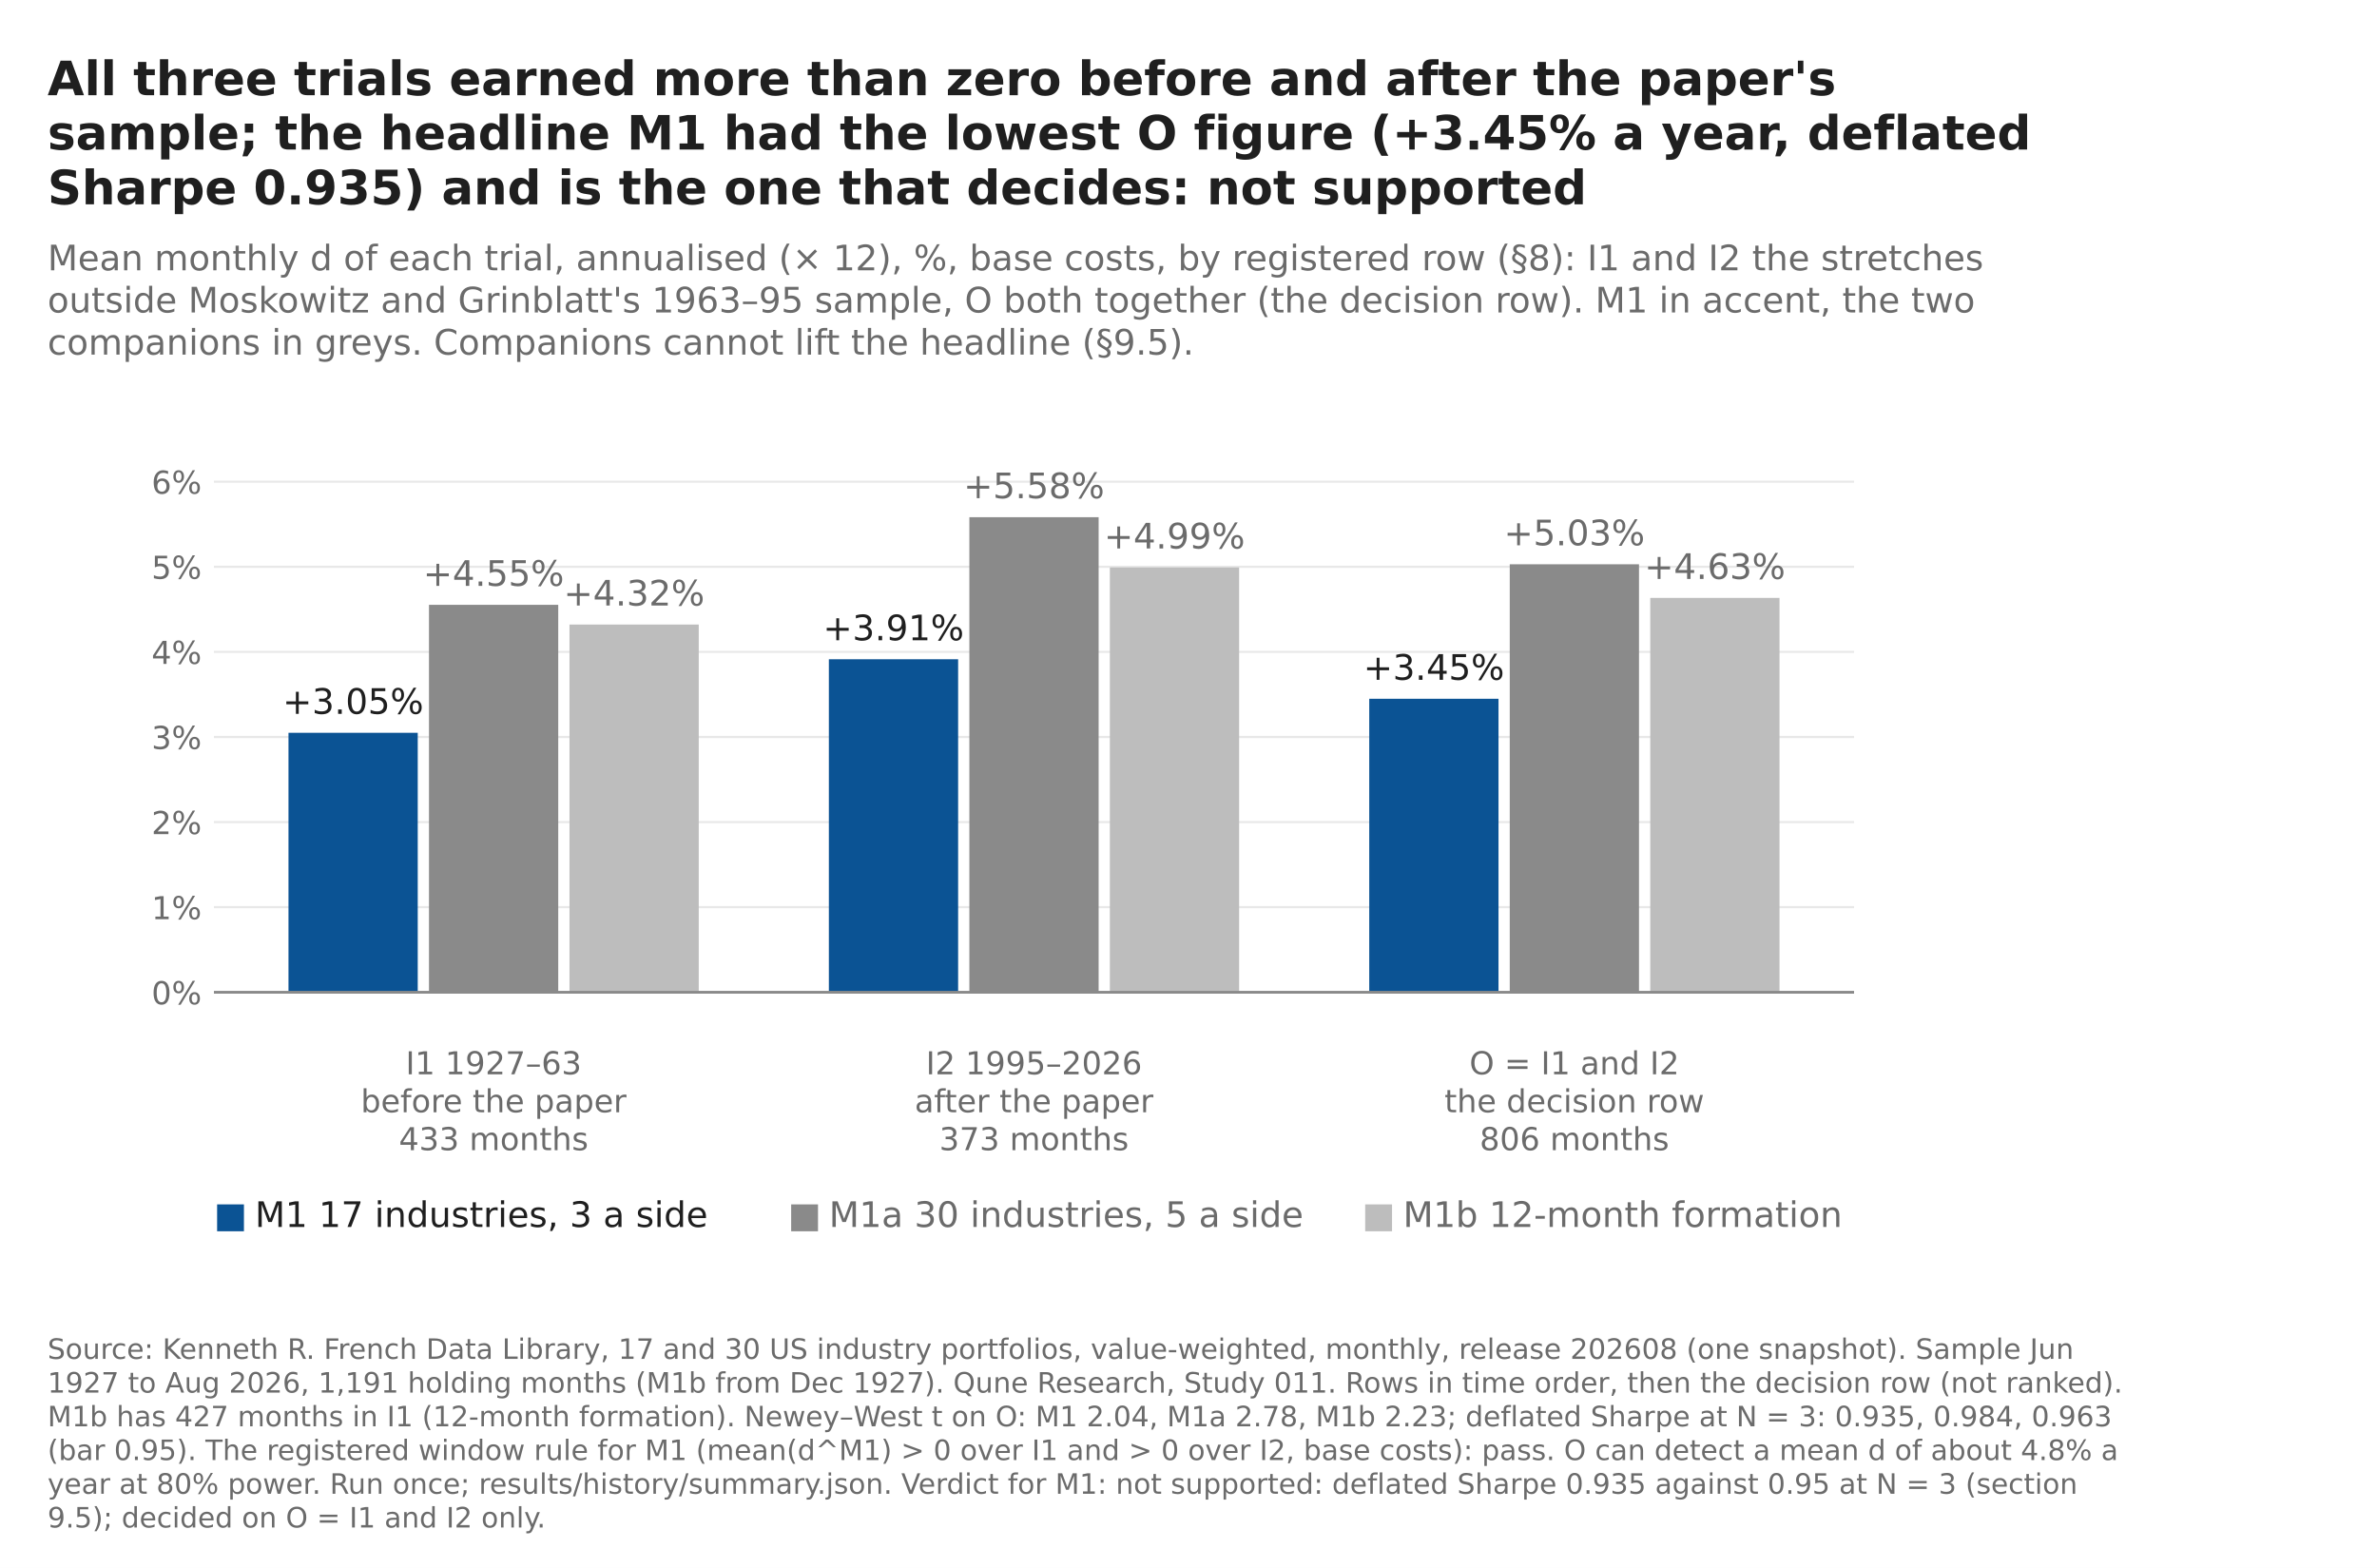
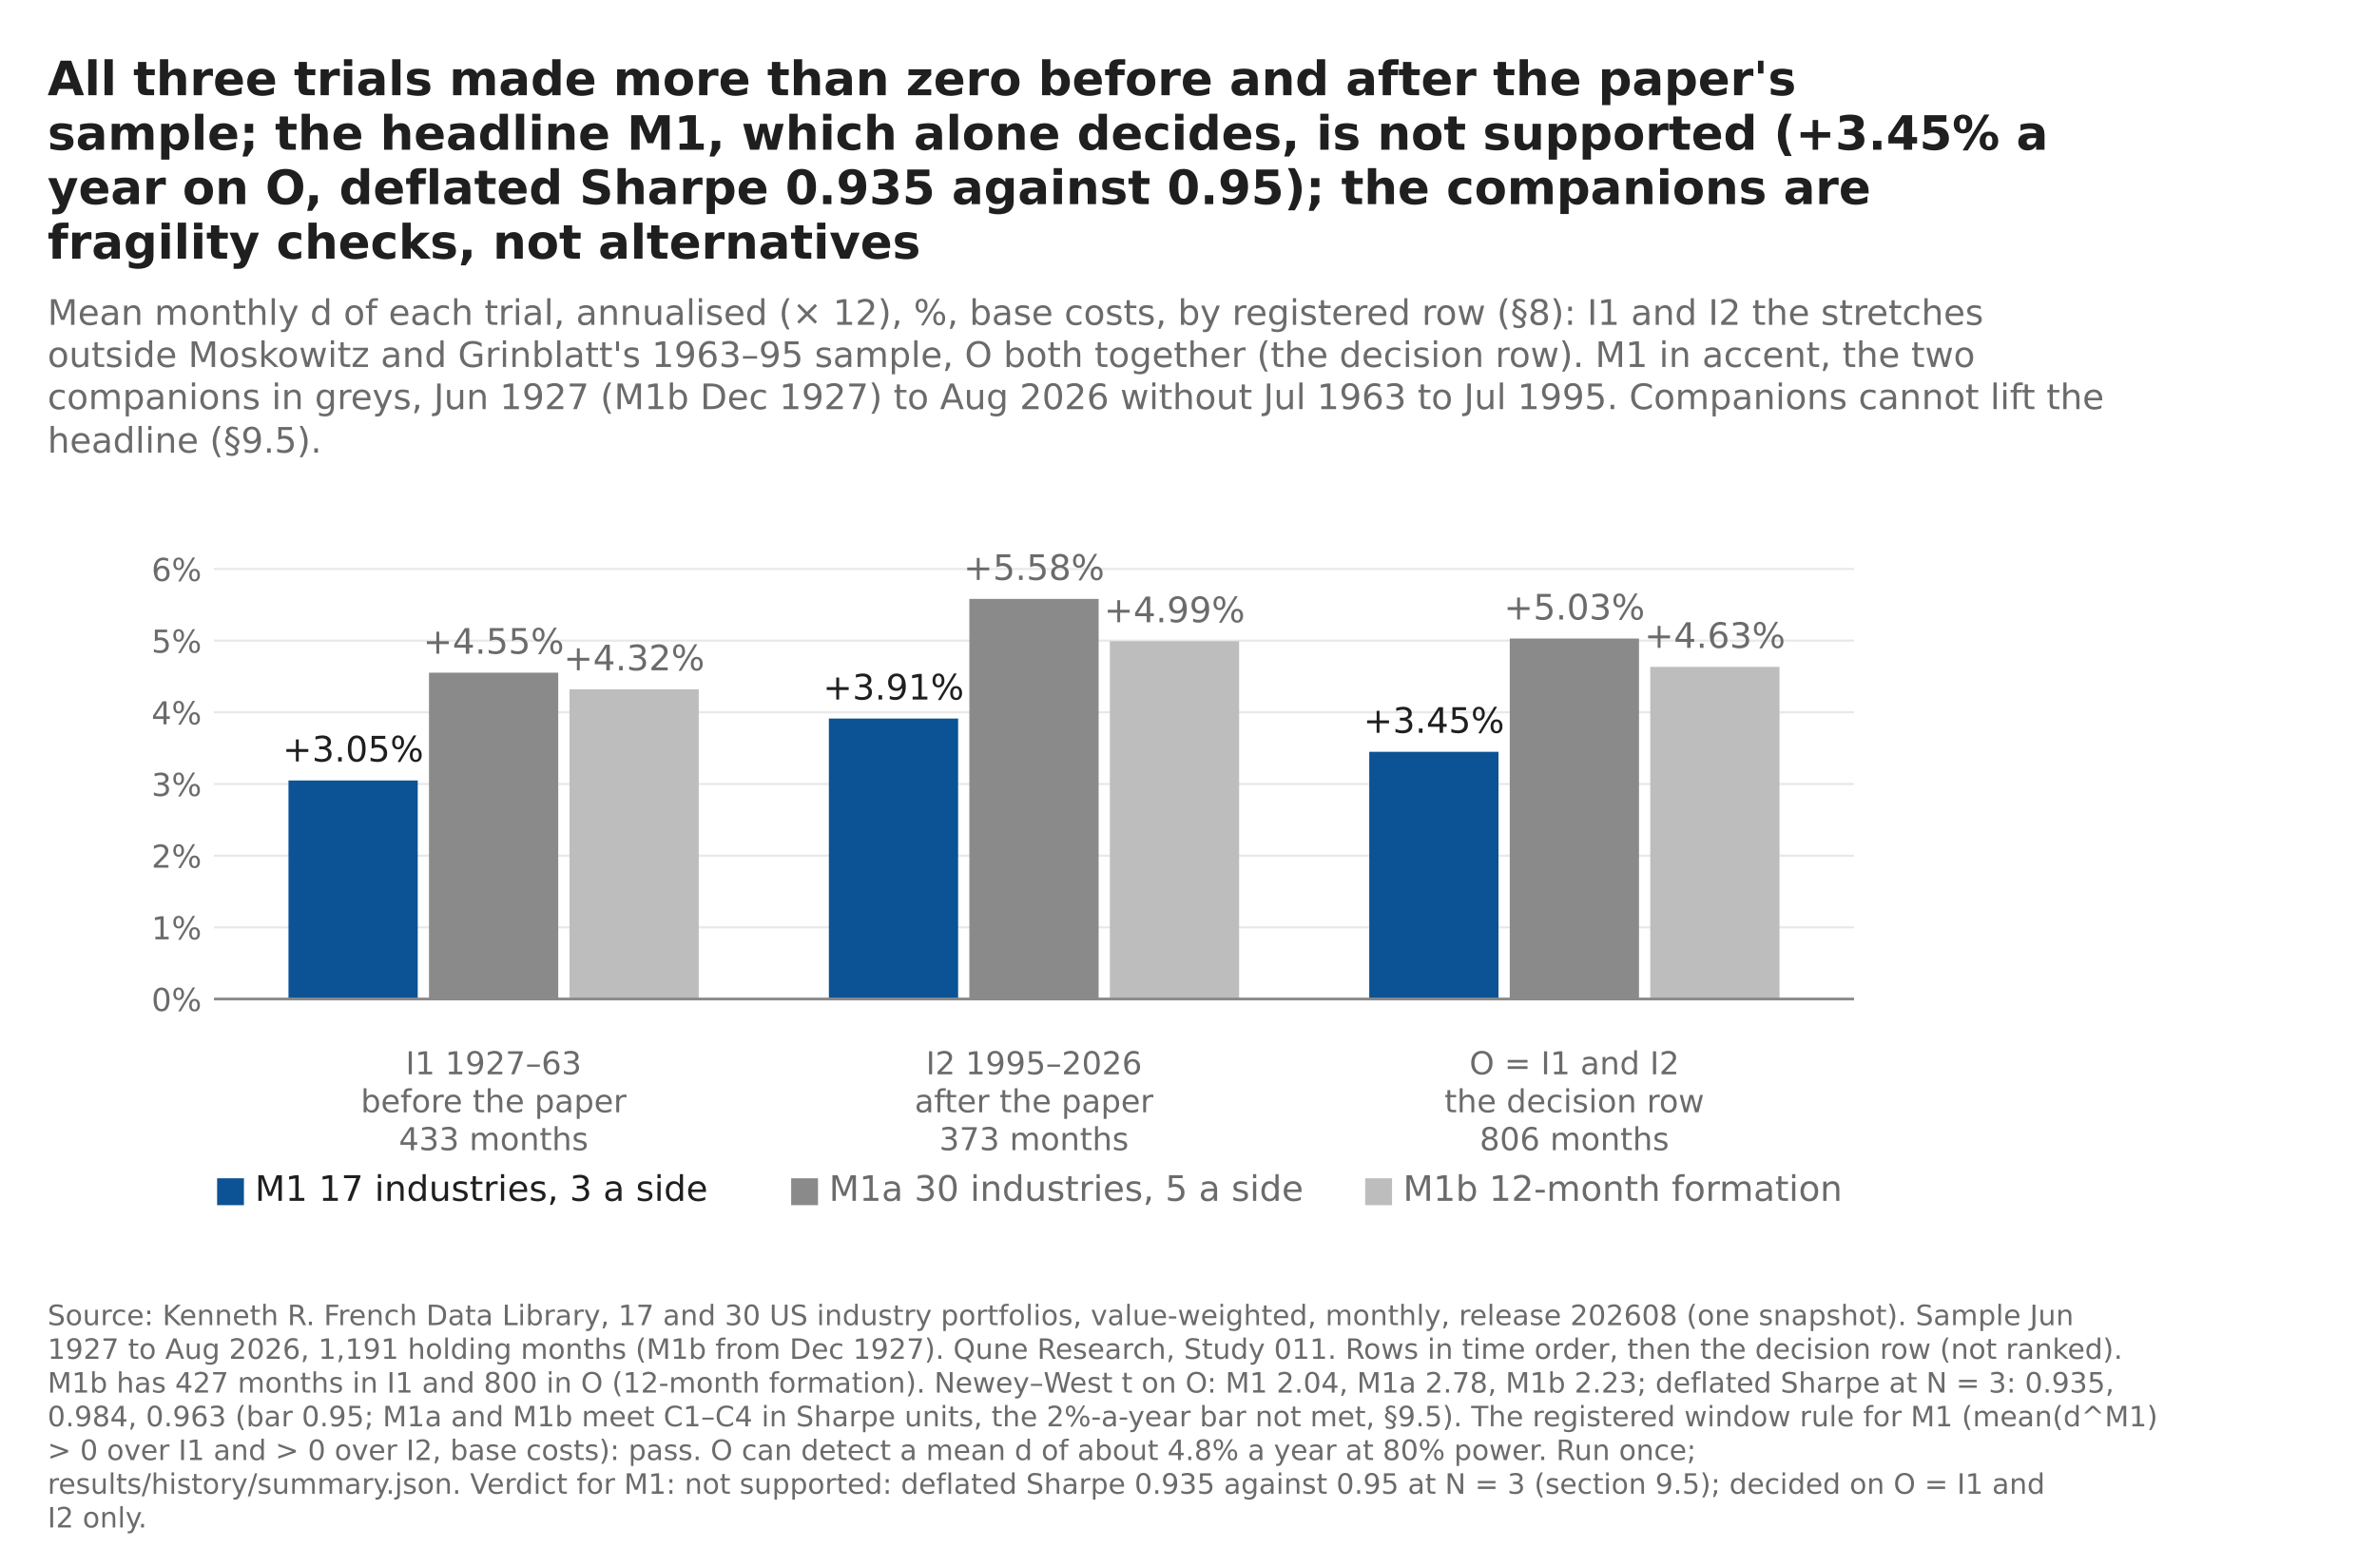
<svg xmlns="http://www.w3.org/2000/svg" width="676.8pt" height="446.4pt" viewBox="0 0 676.8 446.4" version="1.1">
  <defs>
    <style type="text/css">*{stroke-linejoin: round; stroke-linecap: butt}</style>
  </defs>
  <g id="figure_1">
    <g id="patch_1">
      <path d="M 0 446.4  L 676.8 446.4  L 676.8 0  L 0 0  z " style="fill: #ffffff" />
    </g>
    <g id="axes_1">
      <g id="patch_2">
-         <path d="M 60.912 294.624  L 527.904 294.624  L 527.904 120.199  L 60.912 120.199  z " style="fill: #ffffff" />
+         <path d="M 60.912 294.624  L 527.904 294.624  L 527.904 147.724  L 60.912 147.724  z " style="fill: #ffffff" />
      </g>
      <g id="matplotlib.axis_1">
        <g id="xtick_1">
          <g id="line2d_1" />
          <g id="text_1">
            <text style="font-size: 9px; font-family: 'DejaVu Sans', sans-serif; fill: #6b6b6b" transform="translate(115.4957 305.8628)">I1 1927–63</text>
            <text style="font-size: 9px; font-family: 'DejaVu Sans', sans-serif; fill: #6b6b6b" transform="translate(102.7269 316.6652)">before the paper</text>
            <text style="font-size: 9px; font-family: 'DejaVu Sans', sans-serif; fill: #6b6b6b" transform="translate(113.5769 327.4677)">433 months</text>
          </g>
        </g>
        <g id="xtick_2">
          <g id="line2d_2" />
          <g id="text_2">
            <text style="font-size: 9px; font-family: 'DejaVu Sans', sans-serif; fill: #6b6b6b" transform="translate(263.6322 305.8628)">I2 1995–2026</text>
            <text style="font-size: 9px; font-family: 'DejaVu Sans', sans-serif; fill: #6b6b6b" transform="translate(260.4267 316.6652)">after the paper</text>
            <text style="font-size: 9px; font-family: 'DejaVu Sans', sans-serif; fill: #6b6b6b" transform="translate(267.4396 327.4677)">373 months</text>
          </g>
        </g>
        <g id="xtick_3">
          <g id="line2d_3" />
          <g id="text_3">
            <text style="font-size: 9px; font-family: 'DejaVu Sans', sans-serif; fill: #6b6b6b" transform="translate(418.3894 305.8635)">O = I1 and I2</text>
            <text style="font-size: 9px; font-family: 'DejaVu Sans', sans-serif; fill: #6b6b6b" transform="translate(411.2913 316.6659)">the decision row</text>
            <text style="font-size: 9px; font-family: 'DejaVu Sans', sans-serif; fill: #6b6b6b" transform="translate(421.3024 327.4684)">806 months</text>
          </g>
        </g>
      </g>
      <g id="matplotlib.axis_2">
        <g id="ytick_1">
          <g id="line2d_4">
-             <path d="M 60.912 282.51  L 527.904 282.51  " clip-path="url(#pddf9e923a8)" style="fill: none; stroke: #e8e8e8; stroke-width: 0.6; stroke-linecap: round" />
+             <path d="M 60.912 284.421  L 527.904 284.421  " clip-path="url(#p951469faf6)" style="fill: none; stroke: #e8e8e8; stroke-width: 0.6; stroke-linecap: round" />
          </g>
          <g id="line2d_5" />
          <g id="text_4">
-             <text style="font-size: 9px; font-family: 'DejaVu Sans', sans-serif; text-anchor: end; fill: #6b6b6b" x="57.412" y="285.929" transform="rotate(-0 57.412 285.9287)">0%</text>
+             <text style="font-size: 9px; font-family: 'DejaVu Sans', sans-serif; text-anchor: end; fill: #6b6b6b" x="57.412" y="287.84" transform="rotate(-0 57.412 287.8404)">0%</text>
          </g>
        </g>
        <g id="ytick_2">
          <g id="line2d_6">
-             <path d="M 60.912 258.281  L 527.904 258.281  " clip-path="url(#pddf9e923a8)" style="fill: none; stroke: #e8e8e8; stroke-width: 0.6; stroke-linecap: round" />
+             <path d="M 60.912 264.016  L 527.904 264.016  " clip-path="url(#p951469faf6)" style="fill: none; stroke: #e8e8e8; stroke-width: 0.6; stroke-linecap: round" />
          </g>
          <g id="line2d_7" />
          <g id="text_5">
-             <text style="font-size: 9px; font-family: 'DejaVu Sans', sans-serif; text-anchor: end; fill: #6b6b6b" x="57.412" y="261.7" transform="rotate(-0 57.412 261.7001)">1%</text>
+             <text style="font-size: 9px; font-family: 'DejaVu Sans', sans-serif; text-anchor: end; fill: #6b6b6b" x="57.412" y="267.435" transform="rotate(-0 57.412 267.4352)">1%</text>
          </g>
        </g>
        <g id="ytick_3">
          <g id="line2d_8">
-             <path d="M 60.912 234.053  L 527.904 234.053  " clip-path="url(#pddf9e923a8)" style="fill: none; stroke: #e8e8e8; stroke-width: 0.6; stroke-linecap: round" />
+             <path d="M 60.912 243.611  L 527.904 243.611  " clip-path="url(#p951469faf6)" style="fill: none; stroke: #e8e8e8; stroke-width: 0.6; stroke-linecap: round" />
          </g>
          <g id="line2d_9" />
          <g id="text_6">
-             <text style="font-size: 9px; font-family: 'DejaVu Sans', sans-serif; text-anchor: end; fill: #6b6b6b" x="57.412" y="237.472" transform="rotate(-0 57.412 237.4716)">2%</text>
+             <text style="font-size: 9px; font-family: 'DejaVu Sans', sans-serif; text-anchor: end; fill: #6b6b6b" x="57.412" y="247.03" transform="rotate(-0 57.412 247.03)">2%</text>
          </g>
        </g>
        <g id="ytick_4">
          <g id="line2d_10">
-             <path d="M 60.912 209.824  L 527.904 209.824  " clip-path="url(#pddf9e923a8)" style="fill: none; stroke: #e8e8e8; stroke-width: 0.6; stroke-linecap: round" />
+             <path d="M 60.912 223.206  L 527.904 223.206  " clip-path="url(#p951469faf6)" style="fill: none; stroke: #e8e8e8; stroke-width: 0.6; stroke-linecap: round" />
          </g>
          <g id="line2d_11" />
          <g id="text_7">
-             <text style="font-size: 9px; font-family: 'DejaVu Sans', sans-serif; text-anchor: end; fill: #6b6b6b" x="57.412" y="213.243" transform="rotate(-0 57.412 213.243)">3%</text>
+             <text style="font-size: 9px; font-family: 'DejaVu Sans', sans-serif; text-anchor: end; fill: #6b6b6b" x="57.412" y="226.625" transform="rotate(-0 57.412 226.6248)">3%</text>
          </g>
        </g>
        <g id="ytick_5">
          <g id="line2d_12">
-             <path d="M 60.912 185.596  L 527.904 185.596  " clip-path="url(#pddf9e923a8)" style="fill: none; stroke: #e8e8e8; stroke-width: 0.6; stroke-linecap: round" />
+             <path d="M 60.912 202.801  L 527.904 202.801  " clip-path="url(#p951469faf6)" style="fill: none; stroke: #e8e8e8; stroke-width: 0.6; stroke-linecap: round" />
          </g>
          <g id="line2d_13" />
          <g id="text_8">
-             <text style="font-size: 9px; font-family: 'DejaVu Sans', sans-serif; text-anchor: end; fill: #6b6b6b" x="57.412" y="189.014" transform="rotate(-0 57.412 189.0145)">4%</text>
+             <text style="font-size: 9px; font-family: 'DejaVu Sans', sans-serif; text-anchor: end; fill: #6b6b6b" x="57.412" y="206.22" transform="rotate(-0 57.412 206.2196)">4%</text>
          </g>
        </g>
        <g id="ytick_6">
          <g id="line2d_14">
-             <path d="M 60.912 161.367  L 527.904 161.367  " clip-path="url(#pddf9e923a8)" style="fill: none; stroke: #e8e8e8; stroke-width: 0.6; stroke-linecap: round" />
+             <path d="M 60.912 182.396  L 527.904 182.396  " clip-path="url(#p951469faf6)" style="fill: none; stroke: #e8e8e8; stroke-width: 0.6; stroke-linecap: round" />
          </g>
          <g id="line2d_15" />
          <g id="text_9">
-             <text style="font-size: 9px; font-family: 'DejaVu Sans', sans-serif; text-anchor: end; fill: #6b6b6b" x="57.412" y="164.786" transform="rotate(-0 57.412 164.7859)">5%</text>
+             <text style="font-size: 9px; font-family: 'DejaVu Sans', sans-serif; text-anchor: end; fill: #6b6b6b" x="57.412" y="185.814" transform="rotate(-0 57.412 185.8145)">5%</text>
          </g>
        </g>
        <g id="ytick_7">
          <g id="line2d_16">
-             <path d="M 60.912 137.138  L 527.904 137.138  " clip-path="url(#pddf9e923a8)" style="fill: none; stroke: #e8e8e8; stroke-width: 0.6; stroke-linecap: round" />
+             <path d="M 60.912 161.99  L 527.904 161.99  " clip-path="url(#p951469faf6)" style="fill: none; stroke: #e8e8e8; stroke-width: 0.6; stroke-linecap: round" />
          </g>
          <g id="line2d_17" />
          <g id="text_10">
-             <text style="font-size: 9px; font-family: 'DejaVu Sans', sans-serif; text-anchor: end; fill: #6b6b6b" x="57.412" y="140.557" transform="rotate(-0 57.412 140.5574)">6%</text>
+             <text style="font-size: 9px; font-family: 'DejaVu Sans', sans-serif; text-anchor: end; fill: #6b6b6b" x="57.412" y="165.409" transform="rotate(-0 57.412 165.4093)">6%</text>
          </g>
        </g>
      </g>
      <g id="patch_3">
-         <path d="M 82.139 282.51  L 118.943 282.51  L 118.943 208.633  L 82.139 208.633  z " clip-path="url(#pddf9e923a8)" style="fill: #0b5394" />
+         <path d="M 82.139 284.421  L 118.943 284.421  L 118.943 222.203  L 82.139 222.203  z " clip-path="url(#p951469faf6)" style="fill: #0b5394" />
      </g>
      <g id="patch_4">
-         <path d="M 236.002 282.51  L 272.806 282.51  L 272.806 187.694  L 236.002 187.694  z " clip-path="url(#pddf9e923a8)" style="fill: #0b5394" />
+         <path d="M 236.002 284.421  L 272.806 284.421  L 272.806 204.568  L 236.002 204.568  z " clip-path="url(#p951469faf6)" style="fill: #0b5394" />
      </g>
      <g id="patch_5">
-         <path d="M 389.864 282.51  L 426.668 282.51  L 426.668 198.943  L 389.864 198.943  z " clip-path="url(#pddf9e923a8)" style="fill: #0b5394" />
+         <path d="M 389.864 284.421  L 426.668 284.421  L 426.668 214.042  L 389.864 214.042  z " clip-path="url(#p951469faf6)" style="fill: #0b5394" />
      </g>
      <g id="patch_6">
-         <path d="M 122.143 282.51  L 158.947 282.51  L 158.947 172.195  L 122.143 172.195  z " clip-path="url(#pddf9e923a8)" style="fill: #8a8a8a" />
+         <path d="M 122.143 284.421  L 158.947 284.421  L 158.947 191.515  L 122.143 191.515  z " clip-path="url(#p951469faf6)" style="fill: #8a8a8a" />
      </g>
      <g id="patch_7">
-         <path d="M 276.006 282.51  L 312.81 282.51  L 312.81 147.251  L 276.006 147.251  z " clip-path="url(#pddf9e923a8)" style="fill: #8a8a8a" />
+         <path d="M 276.006 284.421  L 312.81 284.421  L 312.81 170.507  L 276.006 170.507  z " clip-path="url(#p951469faf6)" style="fill: #8a8a8a" />
      </g>
      <g id="patch_8">
-         <path d="M 429.869 282.51  L 466.673 282.51  L 466.673 160.651  L 429.869 160.651  z " clip-path="url(#pddf9e923a8)" style="fill: #8a8a8a" />
+         <path d="M 429.869 284.421  L 466.673 284.421  L 466.673 181.793  L 429.869 181.793  z " clip-path="url(#p951469faf6)" style="fill: #8a8a8a" />
      </g>
      <g id="patch_9">
-         <path d="M 162.148 282.51  L 198.952 282.51  L 198.952 177.808  L 162.148 177.808  z " clip-path="url(#pddf9e923a8)" style="fill: #bdbdbd" />
+         <path d="M 162.148 284.421  L 198.952 284.421  L 198.952 196.242  L 162.148 196.242  z " clip-path="url(#p951469faf6)" style="fill: #bdbdbd" />
      </g>
      <g id="patch_10">
-         <path d="M 316.01 282.51  L 352.814 282.51  L 352.814 161.556  L 316.01 161.556  z " clip-path="url(#pddf9e923a8)" style="fill: #bdbdbd" />
+         <path d="M 316.01 284.421  L 352.814 284.421  L 352.814 182.555  L 316.01 182.555  z " clip-path="url(#p951469faf6)" style="fill: #bdbdbd" />
      </g>
      <g id="patch_11">
-         <path d="M 469.873 282.51  L 506.677 282.51  L 506.677 170.23  L 469.873 170.23  z " clip-path="url(#pddf9e923a8)" style="fill: #bdbdbd" />
+         <path d="M 469.873 284.421  L 506.677 284.421  L 506.677 189.86  L 469.873 189.86  z " clip-path="url(#p951469faf6)" style="fill: #bdbdbd" />
      </g>
      <g id="line2d_18">
-         <path d="M 60.912 282.51  L 527.904 282.51  " clip-path="url(#pddf9e923a8)" style="fill: none; stroke: #8a8a8a; stroke-width: 0.8; stroke-linecap: round" />
+         <path d="M 60.912 284.421  L 527.904 284.421  " clip-path="url(#p951469faf6)" style="fill: none; stroke: #8a8a8a; stroke-width: 0.8; stroke-linecap: round" />
      </g>
      <g id="text_11">
-         <text style="font-size: 10px; font-family: 'DejaVu Sans', sans-serif; text-anchor: middle; fill: #1f1f1f" x="100.541" y="203.231" transform="rotate(-0 100.5409 203.2307)">+3.05%</text>
+         <text style="font-size: 10px; font-family: 'DejaVu Sans', sans-serif; text-anchor: middle; fill: #1f1f1f" x="100.541" y="216.8" transform="rotate(-0 100.5409 216.8004)">+3.05%</text>
      </g>
      <g id="text_12">
-         <text style="font-size: 10px; font-family: 'DejaVu Sans', sans-serif; text-anchor: middle; fill: #1f1f1f" x="254.404" y="182.292" transform="rotate(-0 254.4037 182.2921)">+3.91%</text>
+         <text style="font-size: 10px; font-family: 'DejaVu Sans', sans-serif; text-anchor: middle; fill: #1f1f1f" x="254.404" y="199.166" transform="rotate(-0 254.4037 199.1661)">+3.91%</text>
      </g>
      <g id="text_13">
-         <text style="font-size: 10px; font-family: 'DejaVu Sans', sans-serif; text-anchor: middle; fill: #1f1f1f" x="408.266" y="193.541" transform="rotate(-0 408.2665 193.5407)">+3.45%</text>
+         <text style="font-size: 10px; font-family: 'DejaVu Sans', sans-serif; text-anchor: middle; fill: #1f1f1f" x="408.266" y="208.64" transform="rotate(-0 408.2665 208.6396)">+3.45%</text>
      </g>
      <g id="text_14">
-         <text style="font-size: 10px; font-family: 'DejaVu Sans', sans-serif; text-anchor: middle; fill: #6b6b6b" x="140.545" y="166.792" transform="rotate(-0 140.5452 166.7924)">+4.55%</text>
+         <text style="font-size: 10px; font-family: 'DejaVu Sans', sans-serif; text-anchor: middle; fill: #6b6b6b" x="140.545" y="186.112" transform="rotate(-0 140.5452 186.1123)">+4.55%</text>
      </g>
      <g id="text_15">
-         <text style="font-size: 10px; font-family: 'DejaVu Sans', sans-serif; text-anchor: middle; fill: #6b6b6b" x="294.408" y="141.848" transform="rotate(-0 294.408 141.8484)">+5.58%</text>
+         <text style="font-size: 10px; font-family: 'DejaVu Sans', sans-serif; text-anchor: middle; fill: #6b6b6b" x="294.408" y="165.105" transform="rotate(-0 294.408 165.1046)">+5.58%</text>
      </g>
      <g id="text_16">
-         <text style="font-size: 10px; font-family: 'DejaVu Sans', sans-serif; text-anchor: middle; fill: #6b6b6b" x="448.271" y="155.249" transform="rotate(-0 448.2708 155.2489)">+5.03%</text>
+         <text style="font-size: 10px; font-family: 'DejaVu Sans', sans-serif; text-anchor: middle; fill: #6b6b6b" x="448.271" y="176.39" transform="rotate(-0 448.2708 176.3903)">+5.03%</text>
      </g>
      <g id="text_17">
-         <text style="font-size: 10px; font-family: 'DejaVu Sans', sans-serif; text-anchor: middle; fill: #6b6b6b" x="180.55" y="172.405" transform="rotate(-0 180.5495 172.4053)">+4.32%</text>
+         <text style="font-size: 10px; font-family: 'DejaVu Sans', sans-serif; text-anchor: middle; fill: #6b6b6b" x="180.55" y="190.839" transform="rotate(-0 180.5495 190.8394)">+4.32%</text>
      </g>
      <g id="text_18">
-         <text style="font-size: 10px; font-family: 'DejaVu Sans', sans-serif; text-anchor: middle; fill: #6b6b6b" x="334.412" y="156.153" transform="rotate(-0 334.4123 156.1535)">+4.99%</text>
+         <text style="font-size: 10px; font-family: 'DejaVu Sans', sans-serif; text-anchor: middle; fill: #6b6b6b" x="334.412" y="177.152" transform="rotate(-0 334.4123 177.1522)">+4.99%</text>
      </g>
      <g id="text_19">
-         <text style="font-size: 10px; font-family: 'DejaVu Sans', sans-serif; text-anchor: middle; fill: #6b6b6b" x="488.275" y="164.828" transform="rotate(-0 488.2751 164.8279)">+4.63%</text>
+         <text style="font-size: 10px; font-family: 'DejaVu Sans', sans-serif; text-anchor: middle; fill: #6b6b6b" x="488.275" y="184.458" transform="rotate(-0 488.2751 184.4577)">+4.63%</text>
      </g>
      <g id="text_20">
-         <text style="font-size: 10px; font-family: 'DejaVu Sans', sans-serif; text-anchor: start; fill: #0b5394" x="60.912" y="349.316" transform="rotate(-0 60.912 349.3164)">■</text>
+         <text style="font-size: 10px; font-family: 'DejaVu Sans', sans-serif; text-anchor: start; fill: #0b5394" x="60.912" y="341.885" transform="rotate(-0 60.912 341.8847)">■</text>
      </g>
      <g id="text_21">
-         <text style="font-size: 10px; font-family: 'DejaVu Sans', sans-serif; text-anchor: start; fill: #1f1f1f" x="72.587" y="349.317" transform="rotate(-0 72.5868 349.3172)">M1 17 industries, 3 a side</text>
+         <text style="font-size: 10px; font-family: 'DejaVu Sans', sans-serif; text-anchor: start; fill: #1f1f1f" x="72.587" y="341.885" transform="rotate(-0 72.5868 341.8854)">M1 17 industries, 3 a side</text>
      </g>
      <g id="text_22">
-         <text style="font-size: 10px; font-family: 'DejaVu Sans', sans-serif; text-anchor: start; fill: #8a8a8a" x="224.359" y="349.316" transform="rotate(-0 224.3592 349.3164)">■</text>
+         <text style="font-size: 10px; font-family: 'DejaVu Sans', sans-serif; text-anchor: start; fill: #8a8a8a" x="224.359" y="341.885" transform="rotate(-0 224.3592 341.8847)">■</text>
      </g>
      <g id="text_23">
-         <text style="font-size: 10px; font-family: 'DejaVu Sans', sans-serif; text-anchor: start; fill: #6b6b6b" x="236.034" y="349.317" transform="rotate(-0 236.034 349.3172)">M1a 30 industries, 5 a side</text>
+         <text style="font-size: 10px; font-family: 'DejaVu Sans', sans-serif; text-anchor: start; fill: #6b6b6b" x="236.034" y="341.885" transform="rotate(-0 236.034 341.8854)">M1a 30 industries, 5 a side</text>
      </g>
      <g id="text_24">
-         <text style="font-size: 10px; font-family: 'DejaVu Sans', sans-serif; text-anchor: start; fill: #bdbdbd" x="387.806" y="349.316" transform="rotate(-0 387.8064 349.3164)">■</text>
+         <text style="font-size: 10px; font-family: 'DejaVu Sans', sans-serif; text-anchor: start; fill: #bdbdbd" x="387.806" y="341.885" transform="rotate(-0 387.8064 341.8847)">■</text>
      </g>
      <g id="text_25">
-         <text style="font-size: 10px; font-family: 'DejaVu Sans', sans-serif; text-anchor: start; fill: #6b6b6b" x="399.481" y="349.317" transform="rotate(-0 399.4812 349.3172)">M1b 12-month formation</text>
+         <text style="font-size: 10px; font-family: 'DejaVu Sans', sans-serif; text-anchor: start; fill: #6b6b6b" x="399.481" y="341.885" transform="rotate(-0 399.4812 341.8854)">M1b 12-month formation</text>
      </g>
    </g>
    <g id="qune-title">
-       <text style="font-weight: 700; font-size: 13.5px; font-family: 'DejaVu Sans', sans-serif; fill: #1f1f1f" transform="translate(13.536 27.11166)">All three trials earned more than zero before and after the paper's</text>
-       <text style="font-weight: 700; font-size: 13.5px; font-family: 'DejaVu Sans', sans-serif; fill: #1f1f1f" transform="translate(13.536 42.58392)">sample; the headline M1 had the lowest O figure (+3.45% a year, deflated</text>
-       <text style="font-weight: 700; font-size: 13.5px; font-family: 'DejaVu Sans', sans-serif; fill: #1f1f1f" transform="translate(13.536 58.16166)">Sharpe 0.935) and is the one that decides: not supported</text>
+       <text style="font-weight: 700; font-size: 13.5px; font-family: 'DejaVu Sans', sans-serif; fill: #1f1f1f" transform="translate(13.536 27.11166)">All three trials made more than zero before and after the paper's</text>
+       <text style="font-weight: 700; font-size: 13.5px; font-family: 'DejaVu Sans', sans-serif; fill: #1f1f1f" transform="translate(13.536 42.63666)">sample; the headline M1, which alone decides, is not supported (+3.45% a</text>
+       <text style="font-weight: 700; font-size: 13.5px; font-family: 'DejaVu Sans', sans-serif; fill: #1f1f1f" transform="translate(13.536 58.10892)">year on O, deflated Sharpe 0.935 against 0.95); the companions are</text>
+       <text style="font-weight: 700; font-size: 13.5px; font-family: 'DejaVu Sans', sans-serif; fill: #1f1f1f" transform="translate(13.536 73.63392)">fragility checks, not alternatives</text>
    </g>
    <g id="qune-subtitle">
-       <text style="font-size: 10px; font-family: 'DejaVu Sans', sans-serif; fill: #6b6b6b" transform="translate(13.536 76.95838)">Mean monthly d of each trial, annualised (× 12), %, base costs, by registered row (§8): I1 and I2 the stretches</text>
-       <text style="font-size: 10px; font-family: 'DejaVu Sans', sans-serif; fill: #6b6b6b" transform="translate(13.536 88.95838)">outside Moskowitz and Grinblatt's 1963–95 sample, O both together (the decision row). M1 in accent, the two</text>
-       <text style="font-size: 10px; font-family: 'DejaVu Sans', sans-serif; fill: #6b6b6b" transform="translate(13.536 100.9584)">companions in greys. Companions cannot lift the headline (§9.5).</text>
+       <text style="font-size: 10px; font-family: 'DejaVu Sans', sans-serif; fill: #6b6b6b" transform="translate(13.536 92.48337)">Mean monthly d of each trial, annualised (× 12), %, base costs, by registered row (§8): I1 and I2 the stretches</text>
+       <text style="font-size: 10px; font-family: 'DejaVu Sans', sans-serif; fill: #6b6b6b" transform="translate(13.536 104.4834)">outside Moskowitz and Grinblatt's 1963–95 sample, O both together (the decision row). M1 in accent, the two</text>
+       <text style="font-size: 10px; font-family: 'DejaVu Sans', sans-serif; fill: #6b6b6b" transform="translate(13.536 116.4834)">companions in greys, Jun 1927 (M1b Dec 1927) to Aug 2026 without Jul 1963 to Jul 1995. Companions cannot lift the</text>
+       <text style="font-size: 10px; font-family: 'DejaVu Sans', sans-serif; fill: #6b6b6b" transform="translate(13.536 128.8638)">headline (§9.5).</text>
    </g>
    <g id="qune-source-line">
-       <text style="font-size: 8px; font-family: 'DejaVu Sans', sans-serif; fill: #6b6b6b" transform="translate(13.536 386.8795)">Source: Kenneth R. French Data Library, 17 and 30 US industry portfolios, value-weighted, monthly, release 202608 (one snapshot). Sample Jun</text>
-       <text style="font-size: 8px; font-family: 'DejaVu Sans', sans-serif; fill: #6b6b6b" transform="translate(13.536 396.4795)">1927 to Aug 2026, 1,191 holding months (M1b from Dec 1927). Qune Research, Study 011. Rows in time order, then the decision row (not ranked).</text>
-       <text style="font-size: 8px; font-family: 'DejaVu Sans', sans-serif; fill: #6b6b6b" transform="translate(13.536 406.0795)">M1b has 427 months in I1 (12-month formation). Newey–West t on O: M1 2.04, M1a 2.78, M1b 2.23; deflated Sharpe at N = 3: 0.935, 0.984, 0.963</text>
-       <text style="font-size: 8px; font-family: 'DejaVu Sans', sans-serif; fill: #6b6b6b" transform="translate(13.536 415.6795)">(bar 0.95). The registered window rule for M1 (mean(d^M1) &gt; 0 over I1 and &gt; 0 over I2, base costs): pass. O can detect a mean d of about 4.8% a</text>
-       <text style="font-size: 8px; font-family: 'DejaVu Sans', sans-serif; fill: #6b6b6b" transform="translate(13.536 425.2795)">year at 80% power. Run once; results/history/summary.json. Verdict for M1: not supported: deflated Sharpe 0.935 against 0.95 at N = 3 (section</text>
-       <text style="font-size: 8px; font-family: 'DejaVu Sans', sans-serif; fill: #6b6b6b" transform="translate(13.536 434.8795)">9.5); decided on O = I1 and I2 only.</text>
+       <text style="font-size: 8px; font-family: 'DejaVu Sans', sans-serif; fill: #6b6b6b" transform="translate(13.536 377.2795)">Source: Kenneth R. French Data Library, 17 and 30 US industry portfolios, value-weighted, monthly, release 202608 (one snapshot). Sample Jun</text>
+       <text style="font-size: 8px; font-family: 'DejaVu Sans', sans-serif; fill: #6b6b6b" transform="translate(13.536 386.8795)">1927 to Aug 2026, 1,191 holding months (M1b from Dec 1927). Qune Research, Study 011. Rows in time order, then the decision row (not ranked).</text>
+       <text style="font-size: 8px; font-family: 'DejaVu Sans', sans-serif; fill: #6b6b6b" transform="translate(13.536 396.4795)">M1b has 427 months in I1 and 800 in O (12-month formation). Newey–West t on O: M1 2.04, M1a 2.78, M1b 2.23; deflated Sharpe at N = 3: 0.935,</text>
+       <text style="font-size: 8px; font-family: 'DejaVu Sans', sans-serif; fill: #6b6b6b" transform="translate(13.536 406.0795)">0.984, 0.963 (bar 0.95; M1a and M1b meet C1–C4 in Sharpe units, the 2%-a-year bar not met, §9.5). The registered window rule for M1 (mean(d^M1)</text>
+       <text style="font-size: 8px; font-family: 'DejaVu Sans', sans-serif; fill: #6b6b6b" transform="translate(13.536 415.6795)">&gt; 0 over I1 and &gt; 0 over I2, base costs): pass. O can detect a mean d of about 4.8% a year at 80% power. Run once;</text>
+       <text style="font-size: 8px; font-family: 'DejaVu Sans', sans-serif; fill: #6b6b6b" transform="translate(13.536 425.2795)">results/history/summary.json. Verdict for M1: not supported: deflated Sharpe 0.935 against 0.95 at N = 3 (section 9.5); decided on O = I1 and</text>
+       <text style="font-size: 8px; font-family: 'DejaVu Sans', sans-serif; fill: #6b6b6b" transform="translate(13.536 434.8795)">I2 only.</text>
    </g>
  </g>
  <defs>
-     <clipPath id="pddf9e923a8">
-       <rect x="60.912" y="120.199" width="466.992" height="174.425" />
+     <clipPath id="p951469faf6">
+       <rect x="60.912" y="147.724" width="466.992" height="146.9" />
    </clipPath>
  </defs>
</svg>
